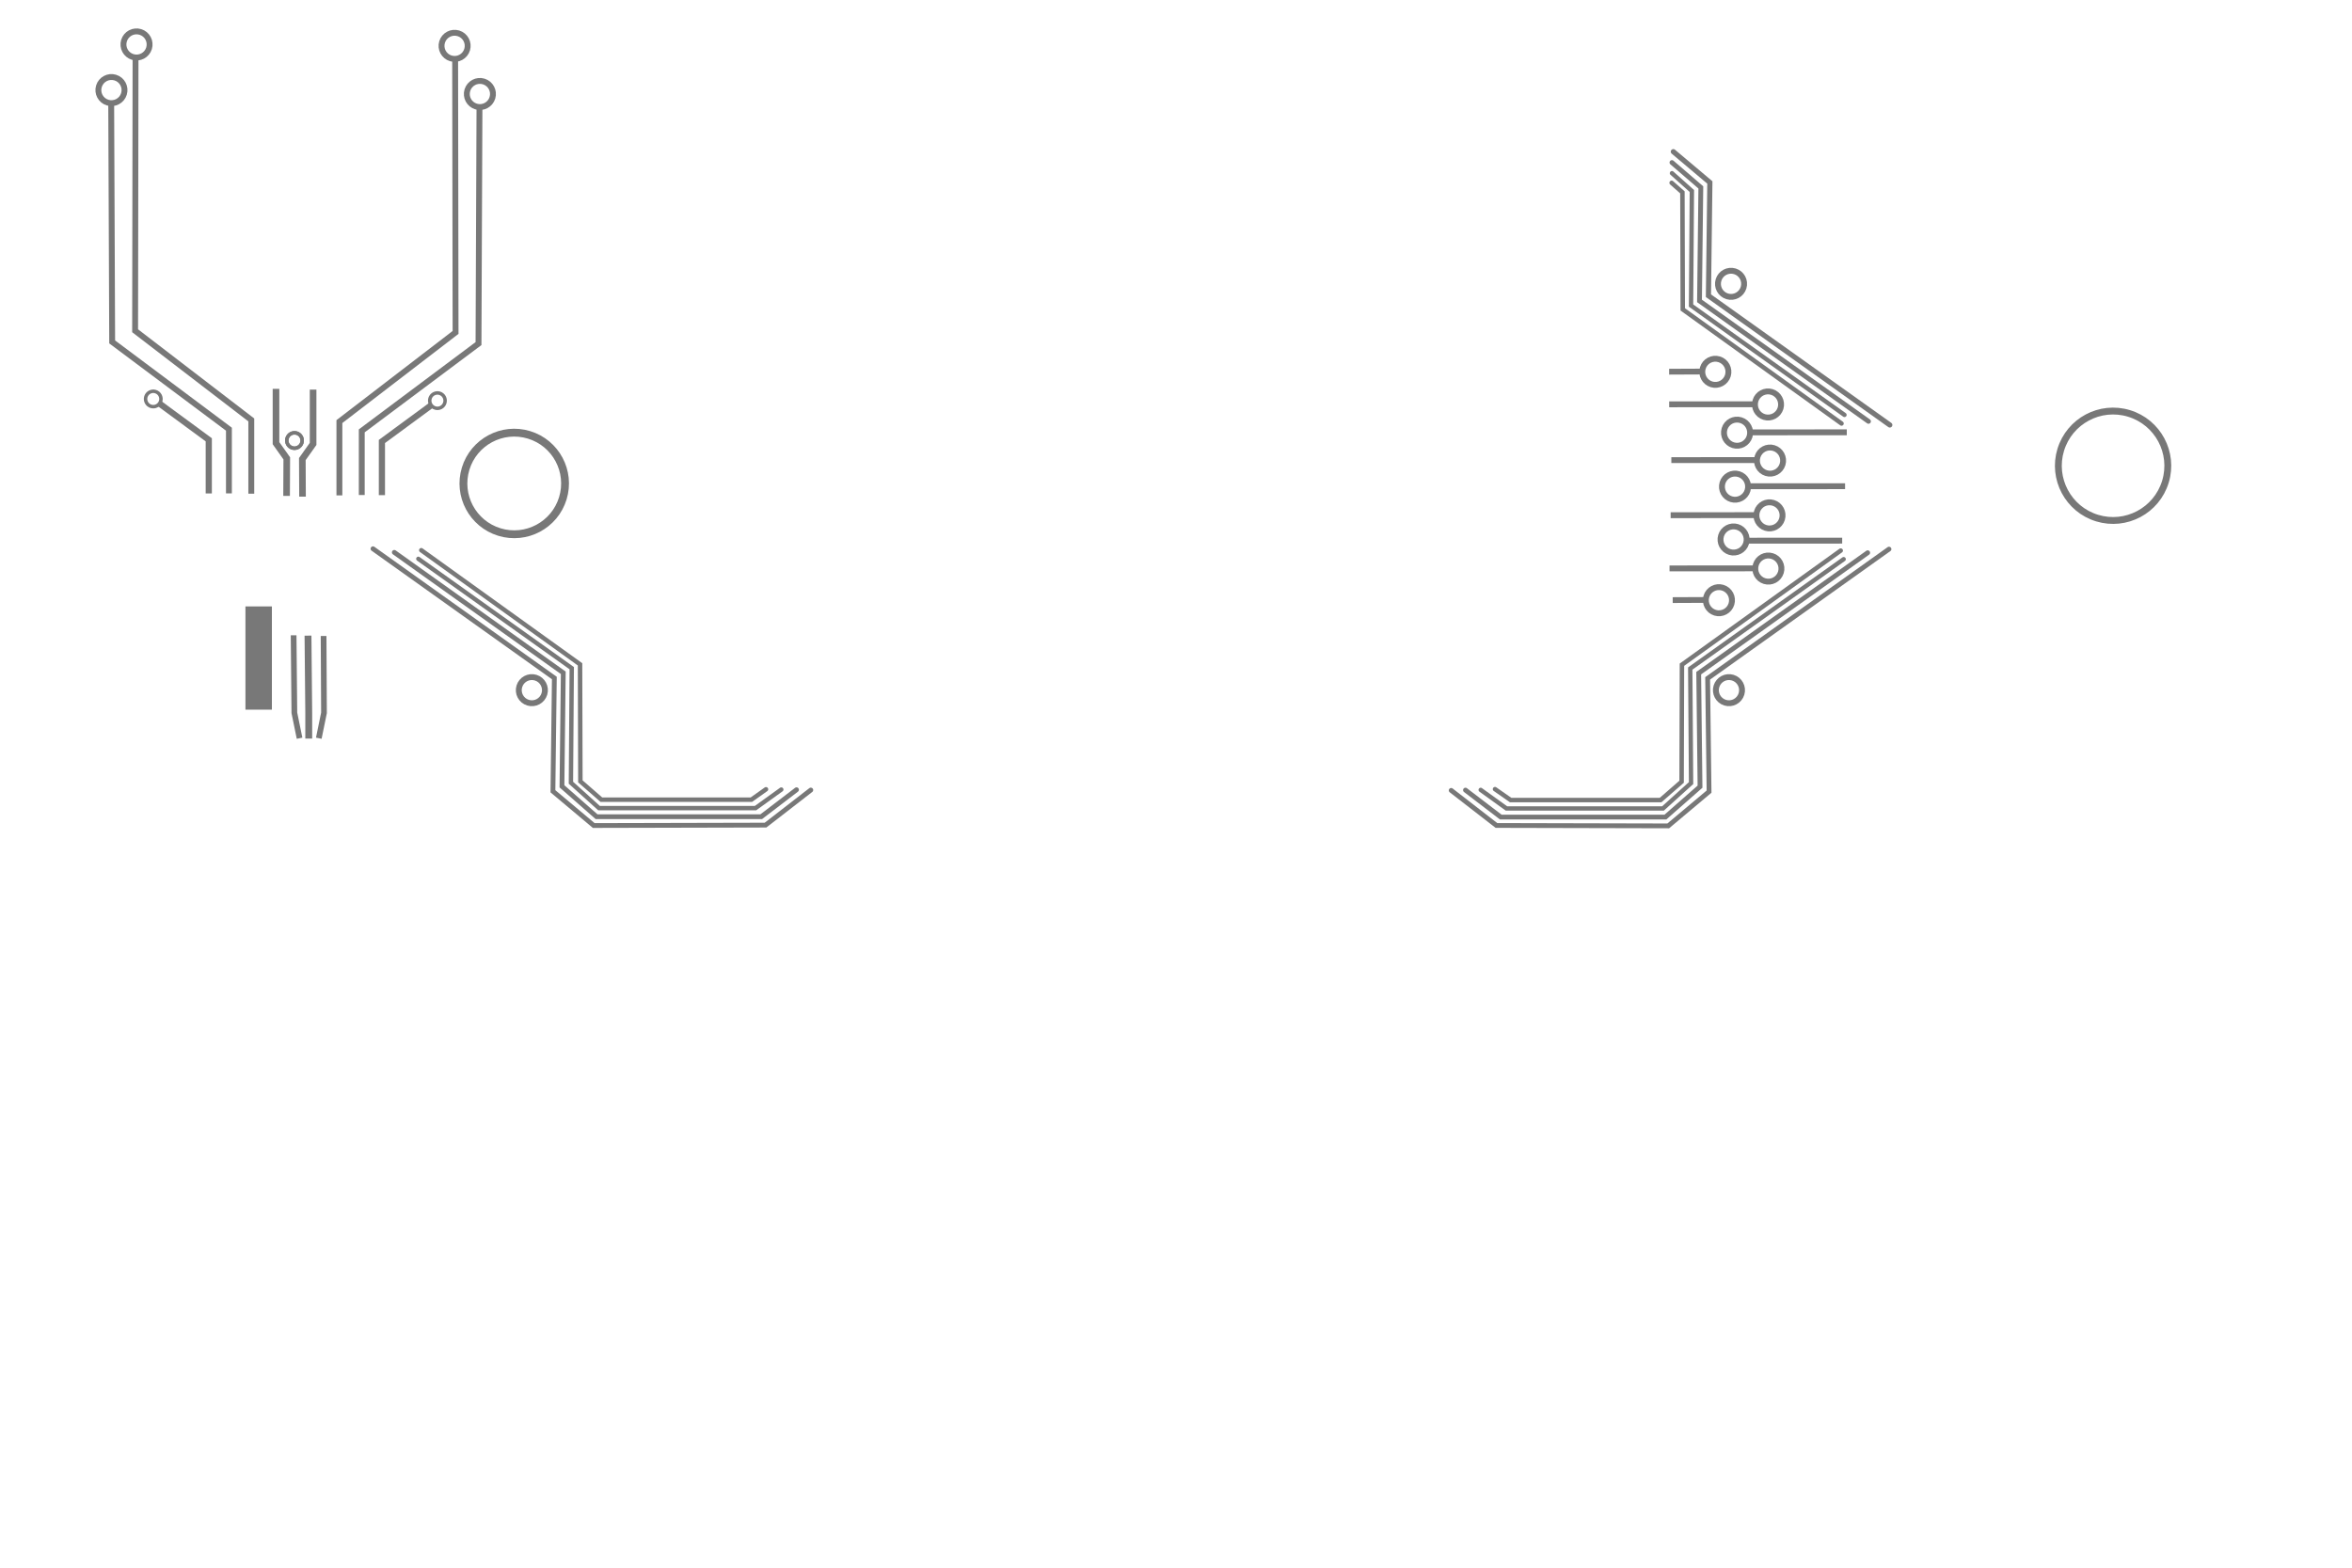
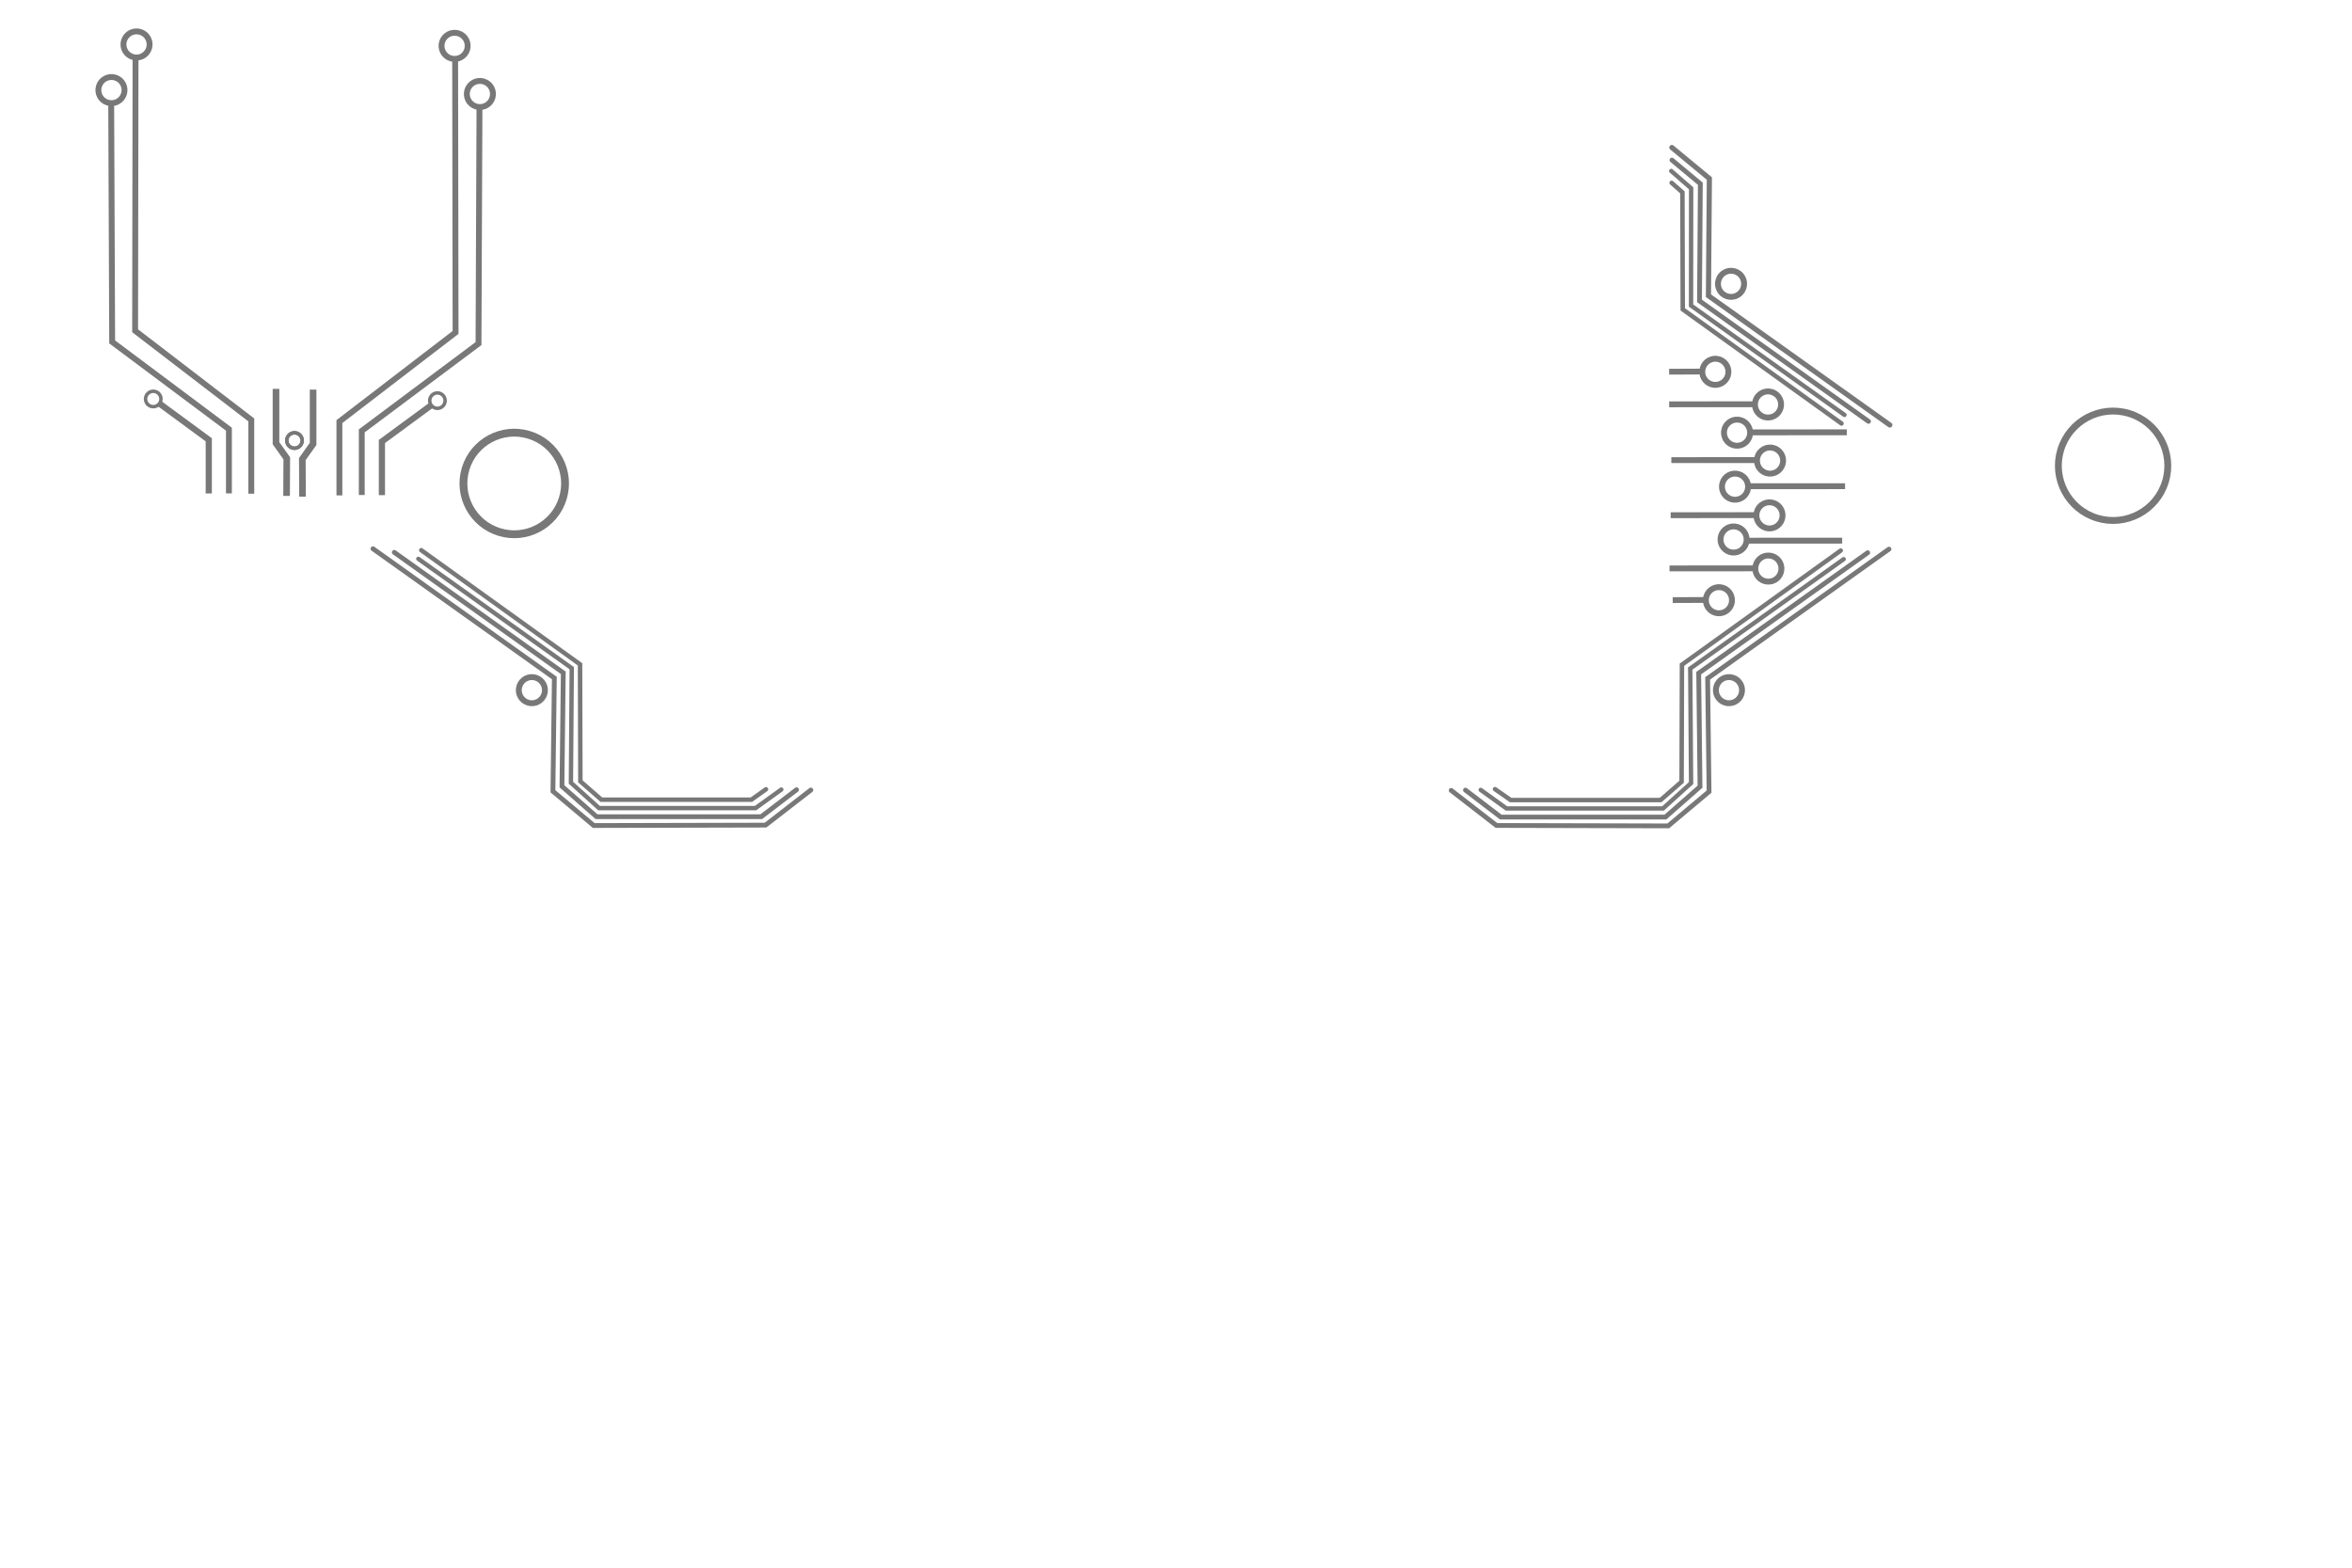
<svg xmlns="http://www.w3.org/2000/svg" width="1200" height="800" id="svg2993" version="1.1">
  <defs id="defs2995" />
  <g id="layer1" transform="translate(0,-400)" style="display:inline">
-     <path style="fill:none;stroke:#787878;stroke-width:13.5;stroke-linecap:butt;stroke-linejoin:miter;stroke-miterlimit:4;stroke-opacity:1;stroke-dasharray:none" d="m 131.972,762.147 4e-5,-52.687" id="path2986" />
    <path style="fill:none;stroke:#787878;stroke-width:2.275;stroke-linecap:round;stroke-linejoin:miter;stroke-miterlimit:4;stroke-opacity:1;stroke-dasharray:none;marker-start:none" d="m 214.933,680.782 81.006,58.232 0.175,59.728 10.713,9.338 76.522,5.6e-4 7.468,-5.306" id="path3984" />
    <path style="fill:none;stroke:#787878;stroke-width:2.221;stroke-linecap:round;stroke-linejoin:miter;stroke-miterlimit:4;stroke-opacity:1;stroke-dasharray:none" d="m 213.432,685.174 78.278,55.798 -0.422,58.463 14.327,12.944 79.858,5.5e-4 13.146,-9.471" id="path3984-5" />
    <path style="fill:none;stroke:#787878;stroke-width:2.446;stroke-linecap:round;stroke-linejoin:miter;stroke-miterlimit:4;stroke-opacity:1;stroke-dasharray:none" d="m 201.173,681.878 86.216,61.456 -0.673,57.933 17.655,15.507 83.998,6.1e-4 18.021,-13.764" id="path3984-5-4" />
    <path style="fill:none;stroke:#787878;stroke-width:2.446;stroke-linecap:round;stroke-linejoin:miter;stroke-miterlimit:4;stroke-opacity:1;stroke-dasharray:none" d="m 190.302,680.034 92.53,65.957 -0.722,57.801 20.823,17.476 87.649,-0.208 23.091,-17.898" id="path3984-5-4-1" />
    <path style="fill:none;stroke:#787878;stroke-width:2.275;stroke-linecap:round;stroke-linejoin:miter;stroke-miterlimit:4;stroke-opacity:1;stroke-dasharray:none;marker-start:none" d="m 939.144,680.965 -81.006,58.232 -0.175,59.728 -10.713,9.338 -76.522,5.6e-4 -7.968,-5.556" id="path3984-0" />
    <path style="fill:none;stroke:#787878;stroke-width:2.221;stroke-linecap:round;stroke-linejoin:miter;stroke-miterlimit:4;stroke-opacity:1;stroke-dasharray:none" d="m 940.644,685.357 -78.278,55.798 0.422,58.463 -14.327,12.944 -79.858,5.5e-4 -13.146,-9.471" id="path3984-5-9" />
    <path style="fill:none;stroke:#787878;stroke-width:2.446;stroke-linecap:round;stroke-linejoin:miter;stroke-miterlimit:4;stroke-opacity:1;stroke-dasharray:none" d="m 952.903,682.06 -86.216,61.456 0.673,57.933 -17.655,15.507 -83.998,6.1e-4 -18.021,-13.764" id="path3984-5-4-9" />
    <path style="fill:none;stroke:#787878;stroke-width:2.446;stroke-linecap:round;stroke-linejoin:miter;stroke-miterlimit:4;stroke-opacity:1;stroke-dasharray:none" d="m 963.774,680.216 -92.53,65.957 0.722,57.801 -20.823,17.476 -87.649,-0.208 -23.091,-17.898" id="path3984-5-4-1-1" />
    <path style="fill:none;stroke:#787878;stroke-width:2.275;stroke-linecap:round;stroke-linejoin:miter;stroke-miterlimit:4;stroke-opacity:1;stroke-dasharray:none;marker-start:none" d="m 939.555,616.119 -81.006,-58.232 -0.175,-59.728 -5.505,-4.859" id="path3984-0-1" />
-     <path style="fill:none;stroke:#787878;stroke-width:2.221;stroke-linecap:round;stroke-linejoin:miter;stroke-miterlimit:4;stroke-opacity:1;stroke-dasharray:none" d="m 941.055,611.727 -78.278,-55.798 0.422,-58.463 -10.16,-9.09" id="path3984-5-9-5" />
-     <path style="fill:none;stroke:#787878;stroke-width:2.446;stroke-linecap:round;stroke-linejoin:miter;stroke-miterlimit:4;stroke-opacity:1;stroke-dasharray:none" d="m 953.314,615.023 -86.216,-61.456 0.673,-57.933 -14.738,-12.695" id="path3984-5-4-9-5" />
-     <path style="fill:none;stroke:#787878;stroke-width:2.626;stroke-linecap:round;stroke-linejoin:miter;stroke-miterlimit:4;stroke-opacity:1;stroke-dasharray:none" d="m 964.185,616.867 -92.53,-65.957 0.722,-57.801 -18.635,-15.705" id="path3984-5-4-1-1-3" />
+     <path style="fill:none;stroke:#787878;stroke-width:2.221;stroke-linecap:round;stroke-linejoin:miter;stroke-miterlimit:4;stroke-opacity:1;stroke-dasharray:none" d="m 941.055,611.727 -78.278,-55.798 0.047,-59.838 -10.16,-8.84" id="path3984-5-9-5" />
+     <path style="fill:none;stroke:#787878;stroke-width:2.446;stroke-linecap:round;stroke-linejoin:miter;stroke-miterlimit:4;stroke-opacity:1;stroke-dasharray:none" d="m 953.314,615.023 -86.216,-61.456 0.423,-59.808 -14.488,-12.07" id="path3984-5-4-9-5" />
+     <path style="fill:none;stroke:#787878;stroke-width:2.626;stroke-linecap:round;stroke-linejoin:miter;stroke-miterlimit:4;stroke-opacity:1;stroke-dasharray:none" d="m 964.185,616.867 -92.53,-65.957 0.472,-59.801 -19.135,-15.83" id="path3984-5-4-1-1-3" />
    <path style="fill:none;stroke:#787878;stroke-width:3.5;stroke-linecap:round;stroke-linejoin:miter;stroke-miterlimit:10;stroke-opacity:1;stroke-dasharray:none" id="path4904" d="m 919.652,257.619 a 27.917,27.917 0 1 1 0.014,-0.046" transform="translate(185.1511,388.2149)" />
    <path style="fill:none;stroke:#787878;stroke-width:12.546;stroke-linecap:round;stroke-linejoin:miter;stroke-miterlimit:10;stroke-opacity:1;stroke-dasharray:none" id="path4904-1" d="m 919.652,257.619 a 27.917,27.917 0 1 1 0.014,-0.046" transform="matrix(0.2391215,0,0,0.2391215,672.725,561.1434)" />
    <path style="fill:none;stroke:#787878;stroke-width:12.546;stroke-linecap:round;stroke-linejoin:miter;stroke-miterlimit:10;stroke-opacity:1;stroke-dasharray:none" id="path4904-1-1" d="m 919.652,257.619 a 27.917,27.917 0 1 1 0.014,-0.046" transform="matrix(0.2391215,0,0,0.2391215,689.5545,575.3836)" />
    <path style="fill:none;stroke:#787878;stroke-width:12.546;stroke-linecap:round;stroke-linejoin:miter;stroke-miterlimit:10;stroke-opacity:1;stroke-dasharray:none" id="path4904-1-5" d="m 919.652,257.619 a 27.917,27.917 0 1 1 0.014,-0.046" transform="matrix(0.2391215,0,0,0.2391215,671.6938,588.6911)" />
    <path style="fill:none;stroke:#787878;stroke-width:12.546;stroke-linecap:round;stroke-linejoin:miter;stroke-miterlimit:10;stroke-opacity:1;stroke-dasharray:none" id="path4904-1-1-1" d="m 919.652,257.619 a 27.917,27.917 0 1 1 0.014,-0.046" transform="matrix(0.2391215,0,0,0.2391215,689.2733,603.3421)" />
    <path style="fill:none;stroke:#787878;stroke-width:12.546;stroke-linecap:round;stroke-linejoin:miter;stroke-miterlimit:10;stroke-opacity:1;stroke-dasharray:none" id="path4904-1-1-1-8" d="m 919.652,257.619 a 27.917,27.917 0 1 1 0.014,-0.046" transform="matrix(0.2391215,0,0,0.2391215,670.9572,615.6495)" />
    <path style="fill:none;stroke:#787878;stroke-width:3;stroke-linecap:butt;stroke-linejoin:miter;stroke-miterlimit:4;stroke-opacity:1;stroke-dasharray:none" d="m 890.66,675.919 49.23,-0.027" id="path5017" />
    <path style="fill:none;stroke:#787878;stroke-width:3;stroke-linecap:butt;stroke-linejoin:miter;stroke-miterlimit:4;stroke-opacity:1;stroke-dasharray:none" d="m 892.135,648.138 49.23,-0.027" id="path5017-2" />
    <path style="fill:none;stroke:#787878;stroke-width:3;stroke-linecap:butt;stroke-linejoin:miter;stroke-miterlimit:4;stroke-opacity:1;stroke-dasharray:none" d="m 893.01,620.638 49.23,-0.027" id="path5017-5" />
    <path style="fill:none;stroke:#787878;stroke-width:2.997;stroke-linecap:butt;stroke-linejoin:miter;stroke-miterlimit:4;stroke-opacity:1;stroke-dasharray:none" d="m 852.373,662.912 43.576,-0.03" id="path5017-2-2" />
    <path style="fill:none;stroke:#787878;stroke-width:2.997;stroke-linecap:butt;stroke-linejoin:miter;stroke-miterlimit:4;stroke-opacity:1;stroke-dasharray:none" d="m 852.726,634.805 43.576,-0.03" id="path5017-2-2-2" />
    <path style="fill:none;stroke:#787878;stroke-width:12.546;stroke-linecap:round;stroke-linejoin:miter;stroke-miterlimit:10;stroke-opacity:1;stroke-dasharray:none" id="path4904-1-9" d="m 919.652,257.619 a 27.917,27.917 0 1 1 0.014,-0.046" transform="matrix(0.2391215,0,0,0.2391215,669.6608,485.1848)" />
    <path style="fill:none;stroke:#787878;stroke-width:12.546;stroke-linecap:round;stroke-linejoin:miter;stroke-miterlimit:10;stroke-opacity:1;stroke-dasharray:none" id="path4904-1-8" d="m 919.652,257.619 a 27.917,27.917 0 1 1 0.014,-0.046" transform="matrix(0.2391215,0,0,0.2391215,668.6002,692.5439)" />
    <path style="fill:none;stroke:#787878;stroke-width:12.546;stroke-linecap:round;stroke-linejoin:miter;stroke-miterlimit:10;stroke-opacity:1;stroke-dasharray:none" id="path4904-1-0" d="m 919.652,257.619 a 27.917,27.917 0 1 1 0.014,-0.046" transform="matrix(0.2391215,0,0,0.2391215,57.83669,692.5439)" />
    <path style="fill:none;stroke:#787878;stroke-width:12.546;stroke-linecap:round;stroke-linejoin:miter;stroke-miterlimit:10;stroke-opacity:1;stroke-dasharray:none" id="path4904-1-1-1-5" d="m 919.652,257.619 a 27.917,27.917 0 1 1 0.014,-0.046" transform="matrix(0.2391215,0,0,0.2391215,688.7011,630.4953)" />
    <path style="fill:none;stroke:#787878;stroke-width:2.997;stroke-linecap:butt;stroke-linejoin:miter;stroke-miterlimit:4;stroke-opacity:1;stroke-dasharray:none" d="m 851.8,690.065 43.576,-0.03" id="path5017-2-2-1" />
    <path style="fill:none;stroke:#787878;stroke-width:12.546;stroke-linecap:round;stroke-linejoin:miter;stroke-miterlimit:10;stroke-opacity:1;stroke-dasharray:none" id="path4904-1-1-1-6" d="m 919.652,257.619 a 27.917,27.917 0 1 1 0.014,-0.046" transform="matrix(0.2391215,0,0,0.2391215,688.5243,546.7586)" />
    <path style="fill:none;stroke:#787878;stroke-width:2.997;stroke-linecap:butt;stroke-linejoin:miter;stroke-miterlimit:4;stroke-opacity:1;stroke-dasharray:none" d="m 851.624,606.329 43.576,-0.03" id="path5017-2-2-26" />
    <path style="fill:none;stroke:#787878;stroke-width:12.546;stroke-linecap:round;stroke-linejoin:miter;stroke-miterlimit:10;stroke-opacity:1;stroke-dasharray:none" id="path4904-1-1-1-6-9" d="m 919.652,257.619 a 27.917,27.917 0 1 1 0.014,-0.046" transform="matrix(0.2391215,0,0,0.2391215,661.6542,530.0861)" />
    <path style="fill:none;stroke:#787878;stroke-width:2.95;stroke-linecap:butt;stroke-linejoin:miter;stroke-miterlimit:4;stroke-opacity:1;stroke-dasharray:none" d="m 851.601,589.679 16.752,-0.076" id="path5017-2-2-26-2" />
    <path style="fill:none;stroke:#787878;stroke-width:12.546;stroke-linecap:round;stroke-linejoin:miter;stroke-miterlimit:10;stroke-opacity:1;stroke-dasharray:none" id="path4904-1-1-1-6-9-7" d="m 919.652,257.619 a 27.917,27.917 0 1 1 0.014,-0.046" transform="matrix(0.2391215,0,0,0.2391215,663.4774,646.6374)" />
    <path style="fill:none;stroke:#787878;stroke-width:2.95;stroke-linecap:butt;stroke-linejoin:miter;stroke-miterlimit:4;stroke-opacity:1;stroke-dasharray:none" d="m 853.424,706.231 16.752,-0.076" id="path5017-2-2-26-2-9" />
-     <path style="fill:none;stroke:#787878;stroke-width:2.915;stroke-linecap:butt;stroke-linejoin:miter;stroke-miterlimit:4;stroke-opacity:1;stroke-dasharray:none" d="m 152.837,776.721 -2.652,-12.949 -0.38,-39.58" id="path3927-1-3" />
-     <path style="fill:none;stroke:#787878;stroke-width:2.915;stroke-linecap:butt;stroke-linejoin:miter;stroke-miterlimit:4;stroke-opacity:1;stroke-dasharray:none" d="m 162.648,776.721 2.652,-12.949 -0.203,-39.227" id="path3927-1-3-0" />
-     <path style="fill:none;stroke:#787878;stroke-width:3.5;stroke-linecap:butt;stroke-linejoin:miter;stroke-miterlimit:4;stroke-opacity:1;stroke-dasharray:none" d="m 157.521,776.898 0,-12.949 -0.38,-39.58" id="path3927-1-3-0-6" />
    <path style="fill:none;stroke:#787878;stroke-width:4.308;stroke-linecap:round;stroke-linejoin:miter;stroke-miterlimit:10;stroke-opacity:1;stroke-dasharray:none" id="path4904-0" d="m 919.652,257.619 a 27.917,27.917 0 1 1 0.014,-0.046" transform="matrix(0.9285125,0,0,0.9285125,-566.7477,415.0794)" />
    <path style="fill:none;stroke:#787878;stroke-width:2.997;stroke-linecap:butt;stroke-linejoin:miter;stroke-miterlimit:4;stroke-opacity:1;stroke-dasharray:none" d="m 128.209,651.943 2e-5,-37.658 -59.273,-45.499 0.216,-138.736" id="path4456-3" />
    <path style="fill:none;stroke:#787878;stroke-width:2.997;stroke-linecap:butt;stroke-linejoin:miter;stroke-miterlimit:4;stroke-opacity:1;stroke-dasharray:none" d="m 116.797,651.77 1e-5,-32.752 -59.566,-44.535 -0.496,-121.375" id="path4456-2" />
    <path style="fill:none;stroke:#787878;stroke-width:3.156;stroke-linecap:butt;stroke-linejoin:miter;stroke-miterlimit:4;stroke-opacity:1;stroke-dasharray:none" d="m 106.517,651.809 0,-6.228 0,-21.147 -25.448,-18.71" id="path4698-2-3" />
    <path style="fill:none;stroke:#787878;stroke-width:12.546;stroke-linecap:round;stroke-linejoin:miter;stroke-miterlimit:10;stroke-opacity:1;stroke-dasharray:none" id="path4904-1-0-6" d="m 919.652,257.619 a 27.917,27.917 0 1 1 0.014,-0.046" transform="matrix(0.1409035,0,0,0.1409035,-47.62435,568.4437)" />
    <path style="fill:none;stroke:#787878;stroke-width:2.997;stroke-linecap:butt;stroke-linejoin:miter;stroke-miterlimit:4;stroke-opacity:1;stroke-dasharray:none" d="m 173.16,652.795 -3e-5,-37.658 59.273,-45.499 -0.216,-138.736" id="path4456-3-5" />
    <path style="fill:none;stroke:#787878;stroke-width:2.997;stroke-linecap:butt;stroke-linejoin:miter;stroke-miterlimit:4;stroke-opacity:1;stroke-dasharray:none" d="m 184.572,652.622 -1e-5,-32.752 59.566,-44.535 0.496,-121.375" id="path4456-2-1" />
    <path style="fill:none;stroke:#787878;stroke-width:3.156;stroke-linecap:butt;stroke-linejoin:miter;stroke-miterlimit:4;stroke-opacity:1;stroke-dasharray:none" d="m 194.852,652.661 0,-6.228 0,-21.147 25.448,-18.71" id="path4698-2-3-2" />
    <path style="fill:none;stroke:#787878;stroke-width:12.546;stroke-linecap:round;stroke-linejoin:miter;stroke-miterlimit:10;stroke-opacity:1;stroke-dasharray:none" id="path4904-1-0-6-6" d="m 919.652,257.619 a 27.917,27.917 0 1 1 0.014,-0.046" transform="matrix(-0.1409035,0,0,0.1409035,348.9936,569.2957)" />
    <path style="fill:none;stroke:#787878;stroke-width:12.546;stroke-linecap:round;stroke-linejoin:miter;stroke-miterlimit:10;stroke-opacity:1;stroke-dasharray:none" id="path4904-1-0-3" d="m 919.652,257.619 a 27.917,27.917 0 1 1 0.014,-0.046" transform="matrix(0.2391215,0,0,0.2391215,-156.662,386.3193)" />
    <path style="fill:none;stroke:#787878;stroke-width:12.546;stroke-linecap:round;stroke-linejoin:miter;stroke-miterlimit:10;stroke-opacity:1;stroke-dasharray:none" id="path4904-1-0-8" d="m 919.652,257.619 a 27.917,27.917 0 1 1 0.014,-0.046" transform="matrix(0.2391215,0,0,0.2391215,-143.8655,363.0321)" />
    <path style="fill:none;stroke:#787878;stroke-width:12.546;stroke-linecap:round;stroke-linejoin:miter;stroke-miterlimit:10;stroke-opacity:1;stroke-dasharray:none" id="path4904-1-0-2" d="m 919.652,257.619 a 27.917,27.917 0 1 1 0.014,-0.046" transform="matrix(0.2391215,0,0,0.2391215,18.41549,363.7392)" />
    <path style="fill:none;stroke:#787878;stroke-width:12.546;stroke-linecap:round;stroke-linejoin:miter;stroke-miterlimit:10;stroke-opacity:1;stroke-dasharray:none" id="path4904-1-0-27" d="m 919.652,257.619 a 27.917,27.917 0 1 1 0.014,-0.046" transform="matrix(0.2391215,0,0,0.2391215,31.32019,388.3112)" />
    <path style="fill:none;stroke:#787878;stroke-width:3.38;stroke-linecap:butt;stroke-linejoin:miter;stroke-miterlimit:4;stroke-opacity:1;stroke-dasharray:none" d="m 146.214,653.06 0.096,-19.17 -5.495,-7.734 0,-27.716" id="path7068" />
    <path style="fill:none;stroke:#787878;stroke-width:3.38;stroke-linecap:butt;stroke-linejoin:miter;stroke-miterlimit:4;stroke-opacity:1;stroke-dasharray:none" d="m 154.348,653.435 -0.096,-19.17 5.495,-7.734 0,-27.716" id="path7068-3" />
    <path style="fill:none;stroke:#787878;stroke-width:12.546;stroke-linecap:round;stroke-linejoin:miter;stroke-miterlimit:10;stroke-opacity:1;stroke-dasharray:none" id="path4904-1-0-6-6-8" d="m 919.652,257.619 a 27.917,27.917 0 1 1 0.014,-0.046" transform="matrix(-0.1409035,0,0,0.1409035,276.0651,589.7078)" />
    <path style="fill:none;stroke:#787878;stroke-width:12.546;stroke-linecap:round;stroke-linejoin:miter;stroke-miterlimit:10;stroke-opacity:1;stroke-dasharray:none" id="path4904-1-0-6-6-8-1" d="m 919.652,257.619 a 27.917,27.917 0 1 1 0.014,-0.046" transform="matrix(-0.1409035,0,0,0.1409035,276.0651,589.5828)" />
  </g>
  <g style="display:none" transform="translate(0,-400)" id="g3037">
    <path id="path3039" d="m 131.972,762.147 4e-5,-52.687" style="fill:none;stroke:#787878;stroke-width:13.5;stroke-linecap:butt;stroke-linejoin:miter;stroke-miterlimit:4;stroke-opacity:1;stroke-dasharray:none" />
    <path id="path3041" d="m 214.933,680.782 81.006,58.232 0.175,59.728 10.713,9.338 76.522,5.6e-4 7.468,-5.306" style="fill:none;stroke:#787878;stroke-width:2.275;stroke-linecap:round;stroke-linejoin:miter;stroke-miterlimit:4;stroke-opacity:1;stroke-dasharray:none;marker-start:none" />
    <path id="path3043" d="m 213.432,685.174 78.278,55.798 -0.422,58.463 14.327,12.944 79.858,5.5e-4 13.146,-9.471" style="fill:none;stroke:#787878;stroke-width:2.221;stroke-linecap:round;stroke-linejoin:miter;stroke-miterlimit:4;stroke-opacity:1;stroke-dasharray:none" />
    <path id="path3045" d="m 201.173,681.878 86.216,61.456 -0.673,57.933 17.655,15.507 83.998,6.1e-4 18.021,-13.764" style="fill:none;stroke:#787878;stroke-width:2.446;stroke-linecap:round;stroke-linejoin:miter;stroke-miterlimit:4;stroke-opacity:1;stroke-dasharray:none" />
    <path id="path3047" d="m 190.302,680.034 92.53,65.957 -0.722,57.801 20.823,17.476 87.649,-0.208 23.091,-17.898" style="fill:none;stroke:#787878;stroke-width:2.446;stroke-linecap:round;stroke-linejoin:miter;stroke-miterlimit:4;stroke-opacity:1;stroke-dasharray:none" />
    <path id="path3049" d="m 939.144,680.965 -81.006,58.232 -0.175,59.728 -10.713,9.338 -76.522,5.6e-4 -7.968,-5.556" style="fill:none;stroke:#787878;stroke-width:2.275;stroke-linecap:round;stroke-linejoin:miter;stroke-miterlimit:4;stroke-opacity:1;stroke-dasharray:none;marker-start:none" />
    <path id="path3051" d="m 940.644,685.357 -78.278,55.798 0.422,58.463 -14.327,12.944 -79.858,5.5e-4 -13.146,-9.471" style="fill:none;stroke:#787878;stroke-width:2.221;stroke-linecap:round;stroke-linejoin:miter;stroke-miterlimit:4;stroke-opacity:1;stroke-dasharray:none" />
    <path id="path3053" d="m 952.903,682.06 -86.216,61.456 0.673,57.933 -17.655,15.507 -83.998,6.1e-4 -18.021,-13.764" style="fill:none;stroke:#787878;stroke-width:2.446;stroke-linecap:round;stroke-linejoin:miter;stroke-miterlimit:4;stroke-opacity:1;stroke-dasharray:none" />
    <path id="path3055" d="m 963.774,680.216 -92.53,65.957 0.722,57.801 -20.823,17.476 -87.649,-0.208 -23.091,-17.898" style="fill:none;stroke:#787878;stroke-width:2.446;stroke-linecap:round;stroke-linejoin:miter;stroke-miterlimit:4;stroke-opacity:1;stroke-dasharray:none" />
    <path id="path3057" d="m 939.555,616.119 -81.006,-58.232 -0.175,-59.728 -5.505,-4.859" style="fill:none;stroke:#787878;stroke-width:2.275;stroke-linecap:round;stroke-linejoin:miter;stroke-miterlimit:4;stroke-opacity:1;stroke-dasharray:none;marker-start:none" />
    <path id="path3059" d="m 941.055,611.727 -78.278,-55.798 0.422,-58.463 -10.16,-9.09" style="fill:none;stroke:#787878;stroke-width:2.221;stroke-linecap:round;stroke-linejoin:miter;stroke-miterlimit:4;stroke-opacity:1;stroke-dasharray:none" />
    <path id="path3061" d="m 953.314,615.023 -86.216,-61.456 0.673,-57.933 -14.738,-12.695" style="fill:none;stroke:#787878;stroke-width:2.446;stroke-linecap:round;stroke-linejoin:miter;stroke-miterlimit:4;stroke-opacity:1;stroke-dasharray:none" />
    <path id="path3063" d="m 964.185,616.867 -92.53,-65.957 0.722,-57.801 -18.635,-15.705" style="fill:none;stroke:#787878;stroke-width:2.626;stroke-linecap:round;stroke-linejoin:miter;stroke-miterlimit:4;stroke-opacity:1;stroke-dasharray:none" />
    <path transform="translate(185.1511,388.2149)" d="m 919.652,257.619 a 27.917,27.917 0 1 1 0.014,-0.046" id="path3065" style="fill:none;stroke:#787878;stroke-width:3.5;stroke-linecap:round;stroke-linejoin:miter;stroke-miterlimit:10;stroke-opacity:1;stroke-dasharray:none" />
    <path transform="matrix(0.2391215,0,0,0.2391215,672.725,561.1434)" d="m 919.652,257.619 a 27.917,27.917 0 1 1 0.014,-0.046" id="path3067" style="fill:none;stroke:#787878;stroke-width:12.546;stroke-linecap:round;stroke-linejoin:miter;stroke-miterlimit:10;stroke-opacity:1;stroke-dasharray:none" />
    <path transform="matrix(0.2391215,0,0,0.2391215,689.5545,575.3836)" d="m 919.652,257.619 a 27.917,27.917 0 1 1 0.014,-0.046" id="path3069" style="fill:none;stroke:#787878;stroke-width:12.546;stroke-linecap:round;stroke-linejoin:miter;stroke-miterlimit:10;stroke-opacity:1;stroke-dasharray:none" />
    <path transform="matrix(0.2391215,0,0,0.2391215,671.6938,588.6911)" d="m 919.652,257.619 a 27.917,27.917 0 1 1 0.014,-0.046" id="path3071" style="fill:none;stroke:#787878;stroke-width:12.546;stroke-linecap:round;stroke-linejoin:miter;stroke-miterlimit:10;stroke-opacity:1;stroke-dasharray:none" />
    <path transform="matrix(0.2391215,0,0,0.2391215,689.2733,603.3421)" d="m 919.652,257.619 a 27.917,27.917 0 1 1 0.014,-0.046" id="path3073" style="fill:none;stroke:#787878;stroke-width:12.546;stroke-linecap:round;stroke-linejoin:miter;stroke-miterlimit:10;stroke-opacity:1;stroke-dasharray:none" />
    <path transform="matrix(0.2391215,0,0,0.2391215,670.9572,615.6495)" d="m 919.652,257.619 a 27.917,27.917 0 1 1 0.014,-0.046" id="path3075" style="fill:none;stroke:#787878;stroke-width:12.546;stroke-linecap:round;stroke-linejoin:miter;stroke-miterlimit:10;stroke-opacity:1;stroke-dasharray:none" />
    <path id="path3077" d="m 890.66,675.919 49.23,-0.027" style="fill:none;stroke:#787878;stroke-width:3;stroke-linecap:butt;stroke-linejoin:miter;stroke-miterlimit:4;stroke-opacity:1;stroke-dasharray:none" />
    <path id="path3079" d="m 892.135,648.138 49.23,-0.027" style="fill:none;stroke:#787878;stroke-width:3;stroke-linecap:butt;stroke-linejoin:miter;stroke-miterlimit:4;stroke-opacity:1;stroke-dasharray:none" />
    <path id="path3081" d="m 893.01,620.638 49.23,-0.027" style="fill:none;stroke:#787878;stroke-width:3;stroke-linecap:butt;stroke-linejoin:miter;stroke-miterlimit:4;stroke-opacity:1;stroke-dasharray:none" />
    <path id="path3083" d="m 852.373,662.912 43.576,-0.03" style="fill:none;stroke:#787878;stroke-width:2.997;stroke-linecap:butt;stroke-linejoin:miter;stroke-miterlimit:4;stroke-opacity:1;stroke-dasharray:none" />
    <path id="path3085" d="m 852.726,634.805 43.576,-0.03" style="fill:none;stroke:#787878;stroke-width:2.997;stroke-linecap:butt;stroke-linejoin:miter;stroke-miterlimit:4;stroke-opacity:1;stroke-dasharray:none" />
    <path transform="matrix(0.2391215,0,0,0.2391215,669.6608,485.1848)" d="m 919.652,257.619 a 27.917,27.917 0 1 1 0.014,-0.046" id="path3087" style="fill:none;stroke:#787878;stroke-width:12.546;stroke-linecap:round;stroke-linejoin:miter;stroke-miterlimit:10;stroke-opacity:1;stroke-dasharray:none" />
    <path transform="matrix(0.2391215,0,0,0.2391215,668.6002,692.5439)" d="m 919.652,257.619 a 27.917,27.917 0 1 1 0.014,-0.046" id="path3089" style="fill:none;stroke:#787878;stroke-width:12.546;stroke-linecap:round;stroke-linejoin:miter;stroke-miterlimit:10;stroke-opacity:1;stroke-dasharray:none" />
    <path transform="matrix(0.2391215,0,0,0.2391215,57.83669,692.5439)" d="m 919.652,257.619 a 27.917,27.917 0 1 1 0.014,-0.046" id="path3091" style="fill:none;stroke:#787878;stroke-width:12.546;stroke-linecap:round;stroke-linejoin:miter;stroke-miterlimit:10;stroke-opacity:1;stroke-dasharray:none" />
    <path transform="matrix(0.2391215,0,0,0.2391215,688.7011,630.4953)" d="m 919.652,257.619 a 27.917,27.917 0 1 1 0.014,-0.046" id="path3093" style="fill:none;stroke:#787878;stroke-width:12.546;stroke-linecap:round;stroke-linejoin:miter;stroke-miterlimit:10;stroke-opacity:1;stroke-dasharray:none" />
    <path id="path3095" d="m 851.8,690.065 43.576,-0.03" style="fill:none;stroke:#787878;stroke-width:2.997;stroke-linecap:butt;stroke-linejoin:miter;stroke-miterlimit:4;stroke-opacity:1;stroke-dasharray:none" />
    <path transform="matrix(0.2391215,0,0,0.2391215,688.5243,546.7586)" d="m 919.652,257.619 a 27.917,27.917 0 1 1 0.014,-0.046" id="path3097" style="fill:none;stroke:#787878;stroke-width:12.546;stroke-linecap:round;stroke-linejoin:miter;stroke-miterlimit:10;stroke-opacity:1;stroke-dasharray:none" />
    <path id="path3099" d="m 851.624,606.329 43.576,-0.03" style="fill:none;stroke:#787878;stroke-width:2.997;stroke-linecap:butt;stroke-linejoin:miter;stroke-miterlimit:4;stroke-opacity:1;stroke-dasharray:none" />
    <path transform="matrix(0.2391215,0,0,0.2391215,661.6542,530.0861)" d="m 919.652,257.619 a 27.917,27.917 0 1 1 0.014,-0.046" id="path3101" style="fill:none;stroke:#787878;stroke-width:12.546;stroke-linecap:round;stroke-linejoin:miter;stroke-miterlimit:10;stroke-opacity:1;stroke-dasharray:none" />
    <path id="path3103" d="m 851.601,589.679 16.752,-0.076" style="fill:none;stroke:#787878;stroke-width:2.95;stroke-linecap:butt;stroke-linejoin:miter;stroke-miterlimit:4;stroke-opacity:1;stroke-dasharray:none" />
    <path transform="matrix(0.2391215,0,0,0.2391215,663.4774,646.6374)" d="m 919.652,257.619 a 27.917,27.917 0 1 1 0.014,-0.046" id="path3105" style="fill:none;stroke:#787878;stroke-width:12.546;stroke-linecap:round;stroke-linejoin:miter;stroke-miterlimit:10;stroke-opacity:1;stroke-dasharray:none" />
    <path id="path3107" d="m 853.424,706.231 16.752,-0.076" style="fill:none;stroke:#787878;stroke-width:2.95;stroke-linecap:butt;stroke-linejoin:miter;stroke-miterlimit:4;stroke-opacity:1;stroke-dasharray:none" />
    <path id="path3109" d="m 152.837,776.721 -2.652,-12.949 -0.38,-39.58" style="fill:none;stroke:#787878;stroke-width:2.915;stroke-linecap:butt;stroke-linejoin:miter;stroke-miterlimit:4;stroke-opacity:1;stroke-dasharray:none" />
    <path id="path3111" d="m 162.648,776.721 2.652,-12.949 -0.203,-39.227" style="fill:none;stroke:#787878;stroke-width:2.915;stroke-linecap:butt;stroke-linejoin:miter;stroke-miterlimit:4;stroke-opacity:1;stroke-dasharray:none" />
    <path id="path3113" d="m 157.521,776.898 0,-12.949 -0.38,-39.58" style="fill:none;stroke:#787878;stroke-width:3.5;stroke-linecap:butt;stroke-linejoin:miter;stroke-miterlimit:4;stroke-opacity:1;stroke-dasharray:none" />
    <path transform="matrix(0.9285125,0,0,0.9285125,-566.7477,415.0794)" d="m 919.652,257.619 a 27.917,27.917 0 1 1 0.014,-0.046" id="path3115" style="fill:none;stroke:#787878;stroke-width:4.308;stroke-linecap:round;stroke-linejoin:miter;stroke-miterlimit:10;stroke-opacity:1;stroke-dasharray:none" />
    <path id="path3117" d="m 128.209,651.943 2e-5,-37.658 -59.273,-45.499 0.216,-138.736" style="fill:none;stroke:#787878;stroke-width:2.997;stroke-linecap:butt;stroke-linejoin:miter;stroke-miterlimit:4;stroke-opacity:1;stroke-dasharray:none" />
    <path id="path3119" d="m 123.047,652.27 -0.25,-36.502 -59.566,-45.035 0.254,-124.875" style="fill:none;stroke:#787878;stroke-width:2.997;stroke-linecap:butt;stroke-linejoin:miter;stroke-miterlimit:4;stroke-opacity:1;stroke-dasharray:none" />
    <path id="path3121" d="m 106.517,651.809 0,-6.228 0,-21.147 -25.448,-18.71" style="fill:none;stroke:#787878;stroke-width:3.156;stroke-linecap:butt;stroke-linejoin:miter;stroke-miterlimit:4;stroke-opacity:1;stroke-dasharray:none" />
    <path transform="matrix(0.1409035,0,0,0.1409035,-47.62435,568.4437)" d="m 919.652,257.619 a 27.917,27.917 0 1 1 0.014,-0.046" id="path3123" style="fill:none;stroke:#787878;stroke-width:12.546;stroke-linecap:round;stroke-linejoin:miter;stroke-miterlimit:10;stroke-opacity:1;stroke-dasharray:none" />
    <path id="path3125" d="m 173.16,652.795 -3e-5,-37.658 59.273,-45.499 -0.216,-138.736" style="fill:none;stroke:#787878;stroke-width:2.997;stroke-linecap:butt;stroke-linejoin:miter;stroke-miterlimit:4;stroke-opacity:1;stroke-dasharray:none" />
    <path id="path3127" d="m 184.572,652.622 -1e-5,-32.752 59.566,-44.535 0.496,-121.375" style="fill:none;stroke:#787878;stroke-width:2.997;stroke-linecap:butt;stroke-linejoin:miter;stroke-miterlimit:4;stroke-opacity:1;stroke-dasharray:none" />
    <path id="path3129" d="m 194.852,652.661 0,-6.228 0,-21.147 25.448,-18.71" style="fill:none;stroke:#787878;stroke-width:3.156;stroke-linecap:butt;stroke-linejoin:miter;stroke-miterlimit:4;stroke-opacity:1;stroke-dasharray:none" />
    <path transform="matrix(-0.1409035,0,0,0.1409035,348.9936,569.2957)" d="m 919.652,257.619 a 27.917,27.917 0 1 1 0.014,-0.046" id="path3131" style="fill:none;stroke:#787878;stroke-width:12.546;stroke-linecap:round;stroke-linejoin:miter;stroke-miterlimit:10;stroke-opacity:1;stroke-dasharray:none" />
    <path transform="matrix(0.2391215,0,0,0.2391215,-158.912,374.5693)" d="m 919.652,257.619 a 27.917,27.917 0 1 1 0.014,-0.046" id="path3133" style="fill:none;stroke:#787878;stroke-width:12.546;stroke-linecap:round;stroke-linejoin:miter;stroke-miterlimit:10;stroke-opacity:1;stroke-dasharray:none" />
    <path transform="matrix(0.2391215,0,0,0.2391215,-143.8655,363.0321)" d="m 919.652,257.619 a 27.917,27.917 0 1 1 0.014,-0.046" id="path3135" style="fill:none;stroke:#787878;stroke-width:12.546;stroke-linecap:round;stroke-linejoin:miter;stroke-miterlimit:10;stroke-opacity:1;stroke-dasharray:none" />
    <path transform="matrix(0.2391215,0,0,0.2391215,18.41549,363.7392)" d="m 919.652,257.619 a 27.917,27.917 0 1 1 0.014,-0.046" id="path3137" style="fill:none;stroke:#787878;stroke-width:12.546;stroke-linecap:round;stroke-linejoin:miter;stroke-miterlimit:10;stroke-opacity:1;stroke-dasharray:none" />
    <path transform="matrix(0.2391215,0,0,0.2391215,31.32019,388.3112)" d="m 919.652,257.619 a 27.917,27.917 0 1 1 0.014,-0.046" id="path3139" style="fill:none;stroke:#787878;stroke-width:12.546;stroke-linecap:round;stroke-linejoin:miter;stroke-miterlimit:10;stroke-opacity:1;stroke-dasharray:none" />
    <path id="path3141" d="m 146.214,653.06 0.096,-19.17 -5.495,-7.734 0,-27.716" style="fill:none;stroke:#787878;stroke-width:3.38;stroke-linecap:butt;stroke-linejoin:miter;stroke-miterlimit:4;stroke-opacity:1;stroke-dasharray:none" />
    <path id="path3143" d="m 154.348,653.435 -0.096,-19.17 5.495,-7.734 0,-27.716" style="fill:none;stroke:#787878;stroke-width:3.38;stroke-linecap:butt;stroke-linejoin:miter;stroke-miterlimit:4;stroke-opacity:1;stroke-dasharray:none" />
    <path transform="matrix(-0.1409035,0,0,0.1409035,276.0651,589.7078)" d="m 919.652,257.619 a 27.917,27.917 0 1 1 0.014,-0.046" id="path3145" style="fill:none;stroke:#787878;stroke-width:12.546;stroke-linecap:round;stroke-linejoin:miter;stroke-miterlimit:10;stroke-opacity:1;stroke-dasharray:none" />
    <path transform="matrix(-0.1409035,0,0,0.1409035,276.0651,589.5828)" d="m 919.652,257.619 a 27.917,27.917 0 1 1 0.014,-0.046" id="path3147" style="fill:none;stroke:#787878;stroke-width:12.546;stroke-linecap:round;stroke-linejoin:miter;stroke-miterlimit:10;stroke-opacity:1;stroke-dasharray:none" />
    <path id="path3119-6" d="m 63.956,446.938 -5.346,-7.965" style="fill:none;stroke:#787878;stroke-width:2.997;stroke-linecap:butt;stroke-linejoin:miter;stroke-miterlimit:4;stroke-opacity:1;stroke-dasharray:none;display:inline" />
    <path transform="matrix(0.2391215,0,0,0.2391215,-170.007,391.8468)" d="m 919.652,257.619 a 27.917,27.917 0 1 1 0.014,-0.046" id="path3133-8" style="fill:none;stroke:#787878;stroke-width:12.546;stroke-linecap:round;stroke-linejoin:miter;stroke-miterlimit:10;stroke-opacity:1;stroke-dasharray:none;display:inline" />
    <path id="path3119-5" d="m 117.382,652.668 0.125,-34.377 -59.691,-45.41 0.254,-112.5" style="fill:none;stroke:#787878;stroke-width:2.997;stroke-linecap:butt;stroke-linejoin:miter;stroke-miterlimit:4;stroke-opacity:1;stroke-dasharray:none;display:inline" />
    <path id="path3119-6-0" d="M 58.798,461.607 48.577,454.768" style="fill:none;stroke:#787878;stroke-width:2.997;stroke-linecap:butt;stroke-linejoin:miter;stroke-miterlimit:4;stroke-opacity:1;stroke-dasharray:none;display:inline" />
  </g>
</svg>
